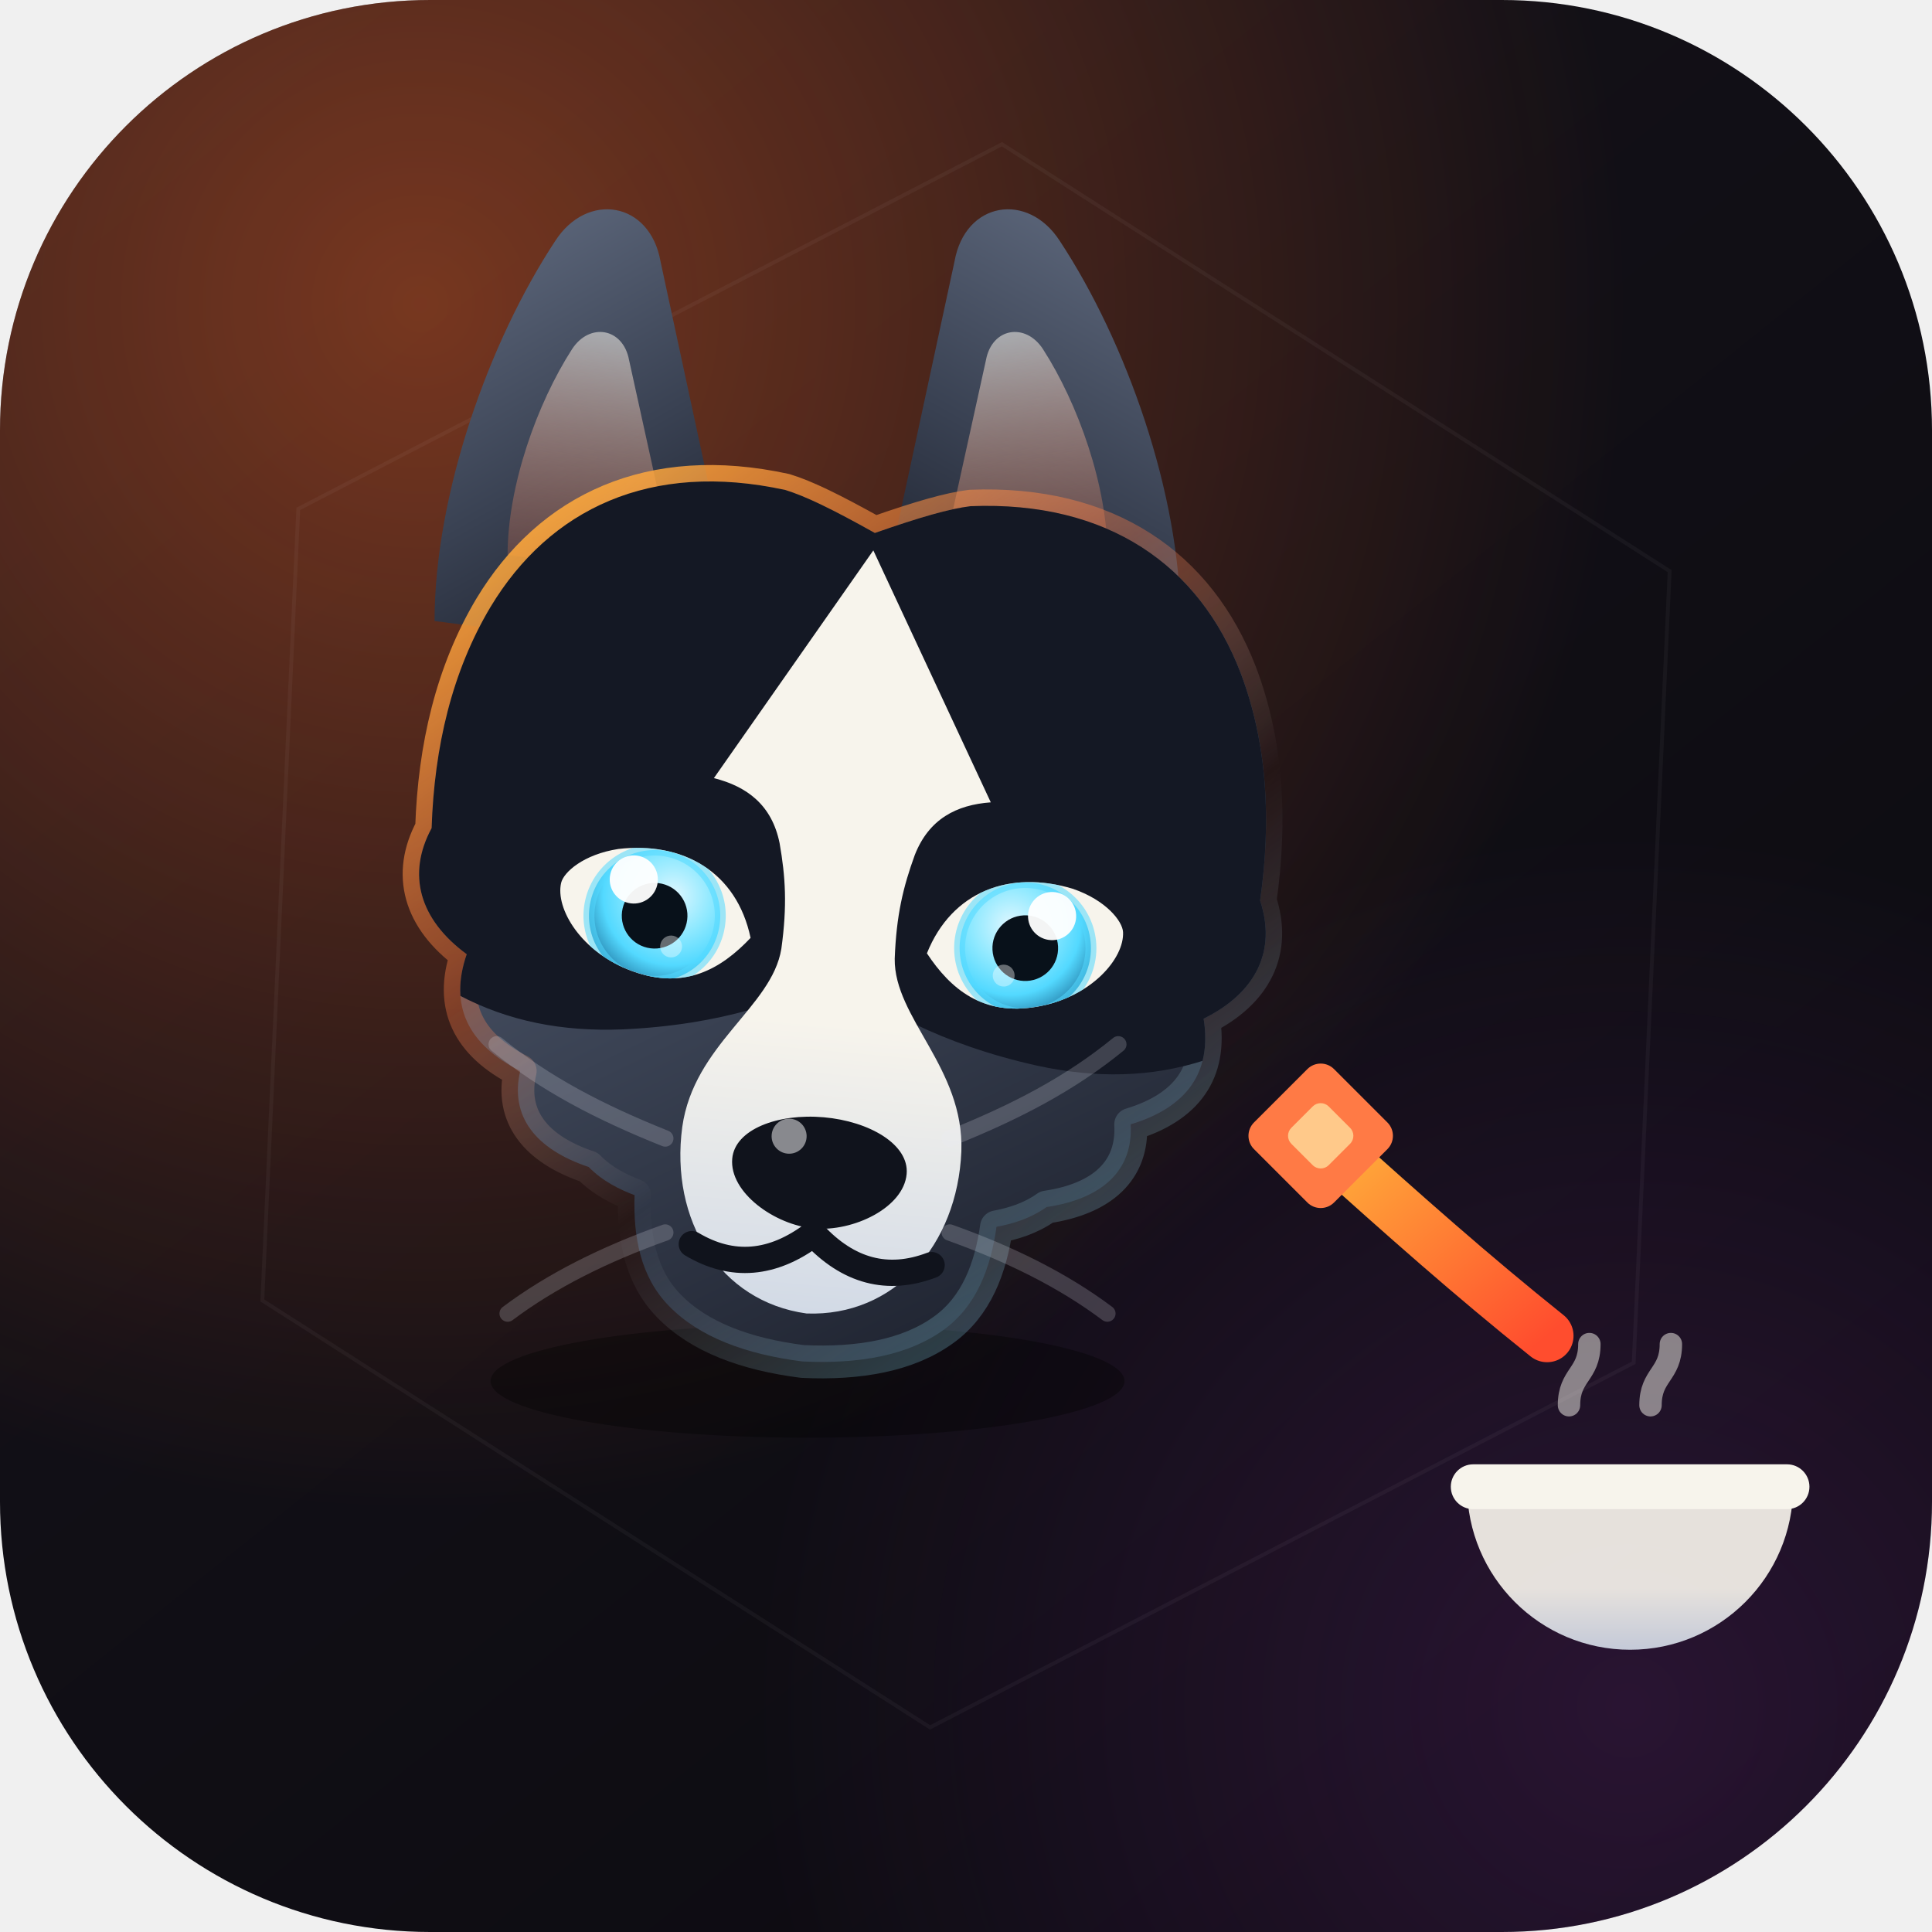
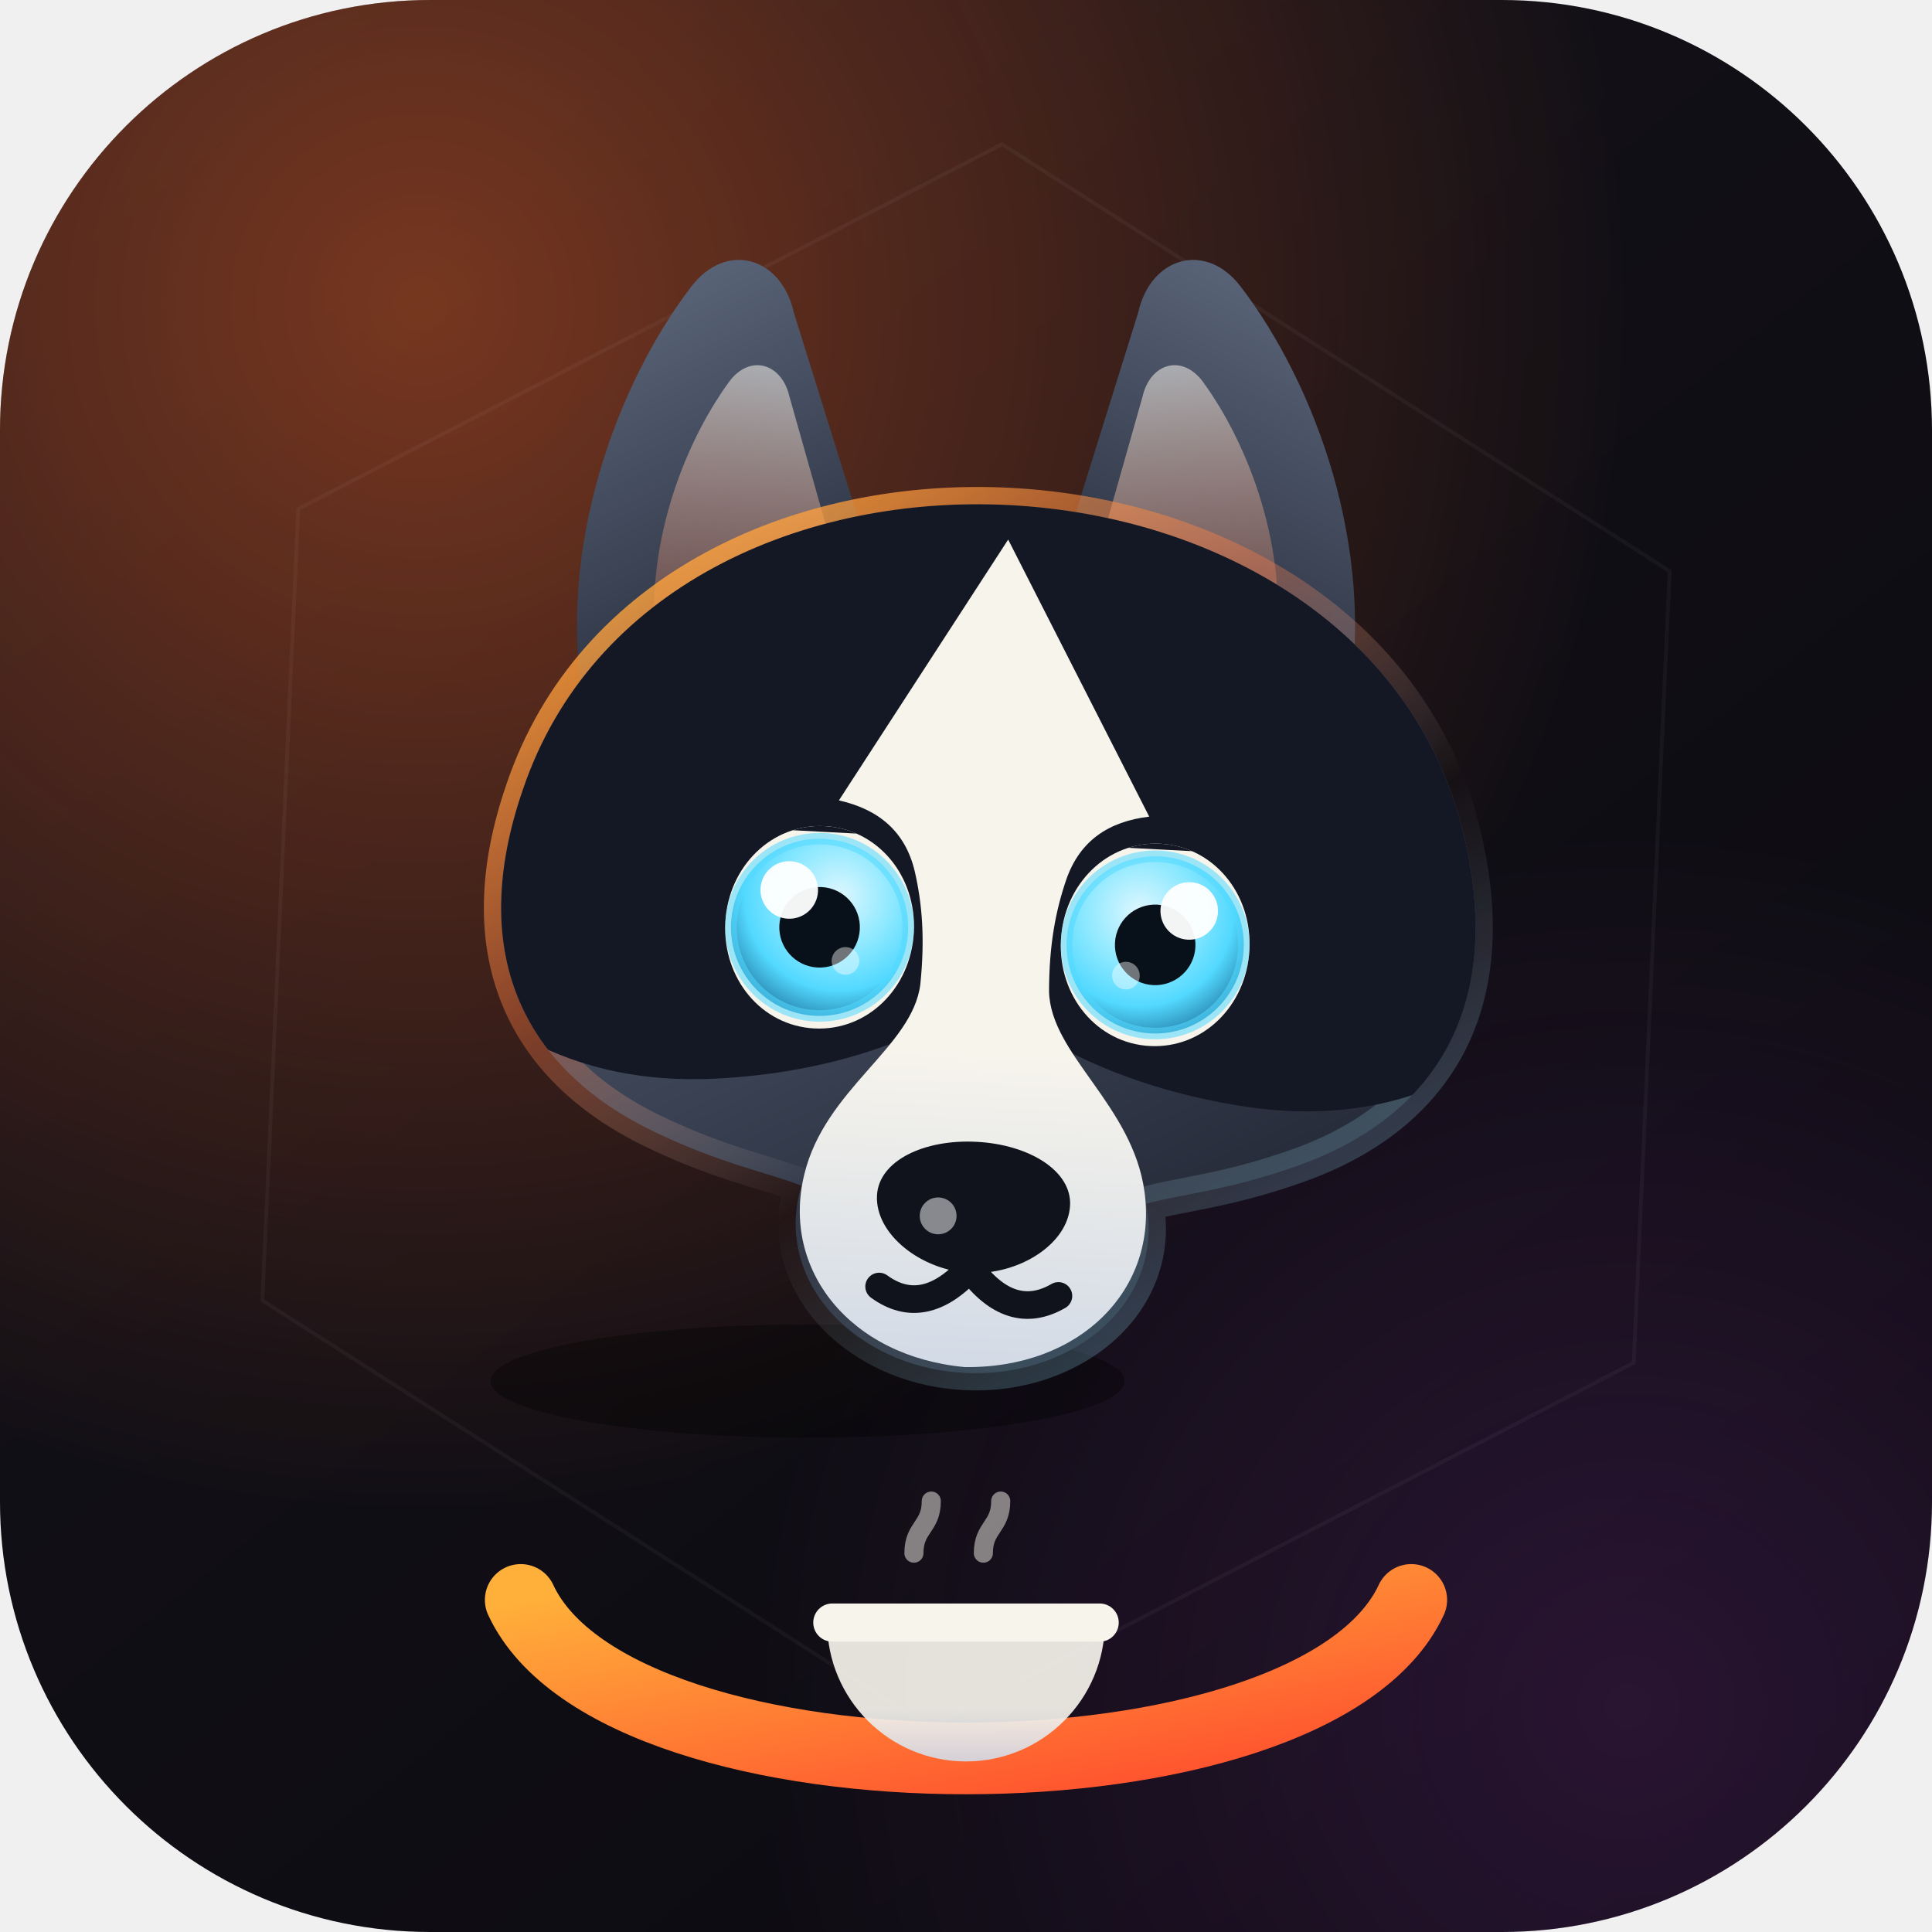
<svg xmlns="http://www.w3.org/2000/svg" viewBox="0 0 512 512" width="512" height="512" role="img" aria-label="FNM">
  <defs>
    <linearGradient id="tile" x1=".1" y1="0" x2=".9" y2="1">
      <stop offset="0" stop-color="#16131A" />
      <stop offset="1" stop-color="#0B0A10" />
    </linearGradient>
    <radialGradient id="ember" cx=".22" cy=".16" r=".62">
      <stop offset="0" stop-color="#FF6A2A" stop-opacity=".42" />
      <stop offset="1" stop-color="#FF6A2A" stop-opacity="0" />
    </radialGradient>
    <radialGradient id="plum" cx=".84" cy=".88" r=".45">
      <stop offset="0" stop-color="#AE3EC9" stop-opacity=".18" />
      <stop offset="1" stop-color="#AE3EC9" stop-opacity="0" />
    </radialGradient>
    <linearGradient id="coat" x1=".22" y1="0" x2=".8" y2="1">
      <stop offset="0" stop-color="#5A6478" />
      <stop offset=".52" stop-color="#394152" />
      <stop offset="1" stop-color="#1B1F2B" />
    </linearGradient>
    <linearGradient id="blaze" x1=".5" y1="0" x2=".5" y2="1">
      <stop offset="0" stop-color="#F7F4EC" />
      <stop offset=".62" stop-color="#F7F4EC" />
      <stop offset="1" stop-color="#D2DAE6" />
    </linearGradient>
    <radialGradient id="iris" cx=".40" cy=".32" r=".78">
      <stop offset="0" stop-color="#DFF7FF" />
      <stop offset=".38" stop-color="#8FE9FF" />
      <stop offset=".68" stop-color="#53D9FF" />
      <stop offset="1" stop-color="#1B6C97" />
    </radialGradient>
    <linearGradient id="earin" x1=".5" y1="1" x2=".5" y2="0">
      <stop offset="0" stop-color="#FF7A45" stop-opacity=".22" />
      <stop offset="1" stop-color="#F7F4EC" stop-opacity=".55" />
    </linearGradient>
    <linearGradient id="rim" x1=".10" y1="0" x2=".92" y2="1">
      <stop offset="0" stop-color="#FFB03A" stop-opacity=".95" />
      <stop offset=".36" stop-color="#FF7A45" stop-opacity=".34" />
      <stop offset=".60" stop-color="#FFFFFF" stop-opacity="0" />
      <stop offset="1" stop-color="#53D9FF" stop-opacity=".36" />
    </linearGradient>
    <linearGradient id="tug" x1="0" y1="0" x2="1" y2="1">
      <stop offset="0" stop-color="#FFB03A" />
      <stop offset="1" stop-color="#FF4D2E" />
    </linearGradient>
    <clipPath id="hd">
-       <path d="M60 39.4 C64 37.6 66.6 36.6 68.5 36.2 C81 34.6 89.8 39.8 94.4 49.2 C97.4 55.4 98.4 62.4 98 69.8 C99.9 74.2 98.4 78.2 93.8 81 C95 85.8 93 89.2 88 91.2 C88.6 95.4 86 98.2 81 99.4 C79.6 100.6 78 101.2 76.6 101.6 C76.4 105.4 75.4 109 72.6 111.4 C69.6 114 65.2 115.2 60 115.4 C54.8 115.2 50.4 114 47.4 111.4 C44.6 109 43.6 105.4 43.4 101.6 C42 101.2 40.4 100.6 39 99.4 C34 98.2 31.4 95.4 32 91.2 C27 89.2 25 85.8 26.2 81 C21.6 78.2 20.1 74.2 22 69.8 C21.6 62.4 22.6 55.4 25.6 49.2 C30.2 39.8 39 34.6 51.5 36.2 C53.4 36.6 56 37.6 60 39.4 Z" />
+       <path d="M60 33 C78 33 96 42 101 60 C105 74 100 84 88 89 C82 91.5 78 92 75 93 C76.5 99 73 105 66 107.5 C64 108.2 62 108.5 60 108.5 C58 108.5 56 108.2 54 107.5 C47 105 43.5 99 45 93 C42 92 38 91.5 32 89 C20 84 15 74 19 60 C24 42 42 33 60 33 Z" />
    </clipPath>
    <clipPath id="ec">
-       <path d="M-9 0 C-6.4 -5.6 -1 -7.2 4.6 -5.2 C7.6 -4 9 -2 9 -1 C9 1.4 5.8 4.8 .8 5.4 C-4.2 6 -7 3.4 -9 0 Z" />
+       <path d="M0 -8.8 C4.6 -8.8 8.2 -4.9 8.2 0 C8.2 4.9 4.6 8.8 0 8.8 C-4.6 8.8 -8.2 4.9 -8.2 0 C-8.2 -4.9 -4.6 -8.8 0 -8.8 Z" />
    </clipPath>
  </defs>
  <rect width="512" height="512" rx="114" fill="url(#tile)" />
  <rect width="512" height="512" rx="114" fill="url(#ember)" />
  <rect width="512" height="512" rx="114" fill="url(#plum)" />
  <g transform="rotate(2.6 256 248)" fill="none" stroke="#FFFFFF" stroke-opacity=".04" stroke-width="1">
    <path d="M256 38 L437.9 143 L437.9 353 L256 458 L74.1 353 L74.1 143 Z" />
  </g>
  <ellipse cx="214" cy="366" rx="84" ry="15" fill="#000000" opacity=".34" />
-   <g transform="translate(214 206) scale(2.9) translate(-60 -62)">
+   <g transform="translate(256 222) scale(3.05) translate(-60 -62)">
    <g transform="rotate(11 34.5 50.2)">
-       <path d="M25.6 49.4 C23.4 38 25.6 23.4 29.8 13.2 C31.8 8.2 37.6 8 39.6 13.2 L51.5 41 C53.3 44.8 50.4 49.2 46.1 48.1 Z" fill="url(#coat)" />
-       <path d="M31 42.2 C29.8 36 31 28.1 33.2 22.6 C34.3 19.9 37.4 19.8 38.5 22.6 L45 37.6 C45.9 39.7 44.4 42.1 42 41.5 Z" fill="url(#earin)" />
+       <path d="M27 52 C22 39 24.5 24 29.2 14.5 C31.4 10 36.4 10.4 38.4 15 L53.5 43 C55.6 47.4 52.4 52.6 47.6 51.2 Z" fill="url(#coat)" />
+       <path d="M32.4 46.6 C29.4 37.6 31.2 28 34 22 C35.3 19.2 38.2 19.5 39.4 22.2 L48.4 40 C49.6 42.7 47.7 45.8 44.9 45 Z" fill="url(#earin)" />
    </g>
    <g transform="scale(-1,1) translate(-120,0)">
      <g transform="rotate(11 34.5 50.2)">
-         <path d="M25.6 49.4 C23.4 38 25.6 23.4 29.8 13.2 C31.8 8.2 37.6 8 39.6 13.2 L51.5 41 C53.3 44.8 50.4 49.2 46.1 48.1 Z" fill="url(#coat)" />
-         <path d="M31 42.2 C29.8 36 31 28.1 33.2 22.6 C34.3 19.9 37.4 19.8 38.5 22.6 L45 37.6 C45.9 39.7 44.4 42.1 42 41.5 Z" fill="url(#earin)" />
+         <path d="M27 52 C22 39 24.5 24 29.2 14.5 C31.4 10 36.4 10.4 38.4 15 L53.5 43 C55.6 47.4 52.4 52.6 47.6 51.2 Z" fill="url(#coat)" />
+         <path d="M32.4 46.6 C29.4 37.6 31.2 28 34 22 C35.3 19.2 38.2 19.5 39.4 22.2 L48.4 40 C49.6 42.7 47.7 45.8 44.9 45 Z" fill="url(#earin)" />
      </g>
    </g>
-     <g transform="rotate(5 60 110)">
-       <path d="M60 39.4 C64 37.6 66.6 36.6 68.5 36.2 C81 34.6 89.8 39.8 94.4 49.2 C97.4 55.4 98.4 62.4 98 69.8 C99.9 74.2 98.4 78.2 93.8 81 C95 85.8 93 89.2 88 91.2 C88.6 95.4 86 98.2 81 99.4 C79.6 100.6 78 101.2 76.6 101.6 C76.4 105.4 75.4 109 72.6 111.4 C69.6 114 65.2 115.2 60 115.4 C54.8 115.2 50.4 114 47.4 111.4 C44.6 109 43.6 105.4 43.4 101.6 C42 101.2 40.4 100.6 39 99.4 C34 98.2 31.4 95.4 32 91.2 C27 89.2 25 85.8 26.2 81 C21.6 78.2 20.1 74.2 22 69.8 C21.6 62.4 22.6 55.4 25.6 49.2 C30.2 39.8 39 34.6 51.5 36.2 C53.4 36.6 56 37.6 60 39.4 Z" fill="url(#coat)" />
-       <path d="M60 39.4 C64 37.6 66.6 36.6 68.5 36.2 C81 34.6 89.8 39.8 94.4 49.2 C97.4 55.4 98.4 62.4 98 69.8 C99.9 74.2 98.4 78.2 93.8 81 C95 85.8 93 89.2 88 91.2 C88.6 95.4 86 98.2 81 99.4 C79.6 100.6 78 101.2 76.6 101.6 C76.4 105.4 75.4 109 72.6 111.4 C69.6 114 65.2 115.2 60 115.4 C54.8 115.2 50.4 114 47.4 111.4 C44.6 109 43.6 105.4 43.4 101.6 C42 101.2 40.4 100.6 39 99.4 C34 98.2 31.4 95.4 32 91.2 C27 89.2 25 85.8 26.2 81 C21.6 78.2 20.1 74.2 22 69.8 C21.6 62.4 22.6 55.4 25.6 49.2 C30.2 39.8 39 34.6 51.5 36.2 C53.4 36.6 56 37.6 60 39.4 Z" fill="none" stroke="url(#rim)" stroke-width="3" stroke-linejoin="round" />
-       <path clip-path="url(#hd)" fill="#141824" d="M12 24 L108 24 L108 74 C99 84.5 90 88 79 86.6 C70 85.4 64 82.6 60 80 C56 82.6 50 85.4 41 86.6 C30 88 21 84.5 12 74 Z" />
-       <path fill="url(#blaze)" d="M60 41 L72.7 63 C69.6 63.5 67.2 65 66.2 68.4 C65.4 71.4 65 74 65.2 78 C65.6 83.4 72.4 87.4 72.8 95 C73.2 103.6 68 110.6 60 111 C52 110.6 46.8 103.6 47.2 95 C47.6 87.4 54.4 83.4 54.8 78 C55 74 54.6 71.4 53.8 68.4 C52.8 65 50.4 63.5 47.3 63 Z" />
-       <g transform="rotate(-8 77 76) translate(77 76)">
-         <path d="M-9 0 C-6.4 -5.6 -1 -7.2 4.6 -5.2 C7.6 -4 9 -2 9 -1 C9 1.4 5.8 4.8 .8 5.4 C-4.2 6 -7 3.4 -9 0 Z" fill="#F7F4EC" />
+     <g transform="rotate(3 60 106)">
+       <path d="M60 33 C78 33 96 42 101 60 C105 74 100 84 88 89 C82 91.5 78 92 75 93 C76.5 99 73 105 66 107.5 C64 108.2 62 108.5 60 108.5 C58 108.5 56 108.2 54 107.5 C47 105 43.5 99 45 93 C42 92 38 91.5 32 89 C20 84 15 74 19 60 C24 42 42 33 60 33 Z" fill="url(#coat)" />
+       <path d="M60 33 C78 33 96 42 101 60 C105 74 100 84 88 89 C82 91.5 78 92 75 93 C76.5 99 73 105 66 107.5 C64 108.2 62 108.5 60 108.5 C58 108.5 56 108.2 54 107.5 C47 105 43.5 99 45 93 C42 92 38 91.5 32 89 C20 84 15 74 19 60 C24 42 42 33 60 33 Z" fill="none" stroke="url(#rim)" stroke-width="3" stroke-linejoin="round" />
+       <path clip-path="url(#hd)" fill="#141824" d="M8 20 L112 20 L112 71 C104 81.5 94 85.5 82 84 C72 82.8 65 79.4 60 75.8 C55 79.4 48 82.8 38 84 C26 85.5 16 81.5 8 71 Z" />
+       <path fill="url(#blaze)" d="M60 36 L73.5 59.4 C70 60 67.6 61.8 66.6 65.2 C65.8 68 65.4 71 65.6 75 C66 80.5 73.4 84.5 74.8 92 C76.4 100.4 70 107.6 60 108 C50 107.6 43.6 100.4 45.2 92 C46.6 84.5 54 80.5 54.4 75 C54.6 71 54.2 68 53.4 65.2 C52.4 61.8 50 60 46.5 59.4 Z" />
+       <g transform="translate(74.6 70.5)">
+         <path d="M0 -8.8 C4.6 -8.8 8.2 -4.9 8.2 0 C8.2 4.9 4.6 8.8 0 8.8 C-4.6 8.8 -8.2 4.9 -8.2 0 C-8.2 -4.9 -4.6 -8.8 0 -8.8 Z" fill="#F7F4EC" />
        <g clip-path="url(#ec)">
-           <circle r="6" fill="url(#iris)" stroke="#53D9FF" stroke-opacity=".55" stroke-width="1" />
-           <circle r="3" fill="#08111A" />
-           <circle cx="2.6" cy="-2.8" r="2.2" fill="#FFFFFF" opacity=".95" />
-           <circle cx="-2.1" cy="2.4" r="1" fill="#FFFFFF" opacity=".38" />
+           <circle r="7.7" fill="url(#iris)" stroke="#53D9FF" stroke-opacity=".55" stroke-width="1" />
+           <circle r="3.5" fill="#08111A" />
+           <circle cx="2.8" cy="-3.1" r="2.5" fill="#FFFFFF" opacity=".95" />
+           <circle cx="-2.4" cy="2.8" r="1.2" fill="#FFFFFF" opacity=".42" />
        </g>
        <g clip-path="url(#ec)">
-           <rect x="-10" y="-9.5" width="20" height="1.32" fill="#141824" />
+           <rect x="-9.4" y="-9.8" width="18.8" height="1.5" fill="#141824" />
        </g>
      </g>
-       <g transform="translate(120,0) scale(-1,1) rotate(-8 77 76) translate(77 76)">
-         <path d="M-9 0 C-6.4 -5.6 -1 -7.2 4.6 -5.2 C7.6 -4 9 -2 9 -1 C9 1.4 5.8 4.8 .8 5.4 C-4.2 6 -7 3.4 -9 0 Z" fill="#F7F4EC" />
+       <g transform="translate(120,0) scale(-1,1) translate(74.6 70.5)">
+         <path d="M0 -8.8 C4.6 -8.8 8.2 -4.9 8.2 0 C8.2 4.9 4.6 8.8 0 8.8 C-4.6 8.8 -8.2 4.9 -8.2 0 C-8.2 -4.9 -4.6 -8.8 0 -8.8 Z" fill="#F7F4EC" />
        <g clip-path="url(#ec)">
-           <circle r="6" fill="url(#iris)" stroke="#53D9FF" stroke-opacity=".55" stroke-width="1" />
-           <circle r="3" fill="#08111A" />
-           <circle cx="2.6" cy="-2.8" r="2.2" fill="#FFFFFF" opacity=".95" />
-           <circle cx="-2.1" cy="2.4" r="1" fill="#FFFFFF" opacity=".38" />
+           <circle r="7.7" fill="url(#iris)" stroke="#53D9FF" stroke-opacity=".55" stroke-width="1" />
+           <circle r="3.5" fill="#08111A" />
+           <circle cx="2.8" cy="-3.1" r="2.5" fill="#FFFFFF" opacity=".95" />
+           <circle cx="-2.4" cy="2.8" r="1.2" fill="#FFFFFF" opacity=".42" />
        </g>
        <g clip-path="url(#ec)">
-           <rect x="-10" y="-9.5" width="20" height="1.32" fill="#141824" />
+           <rect x="-9.4" y="-9.8" width="18.8" height="1.5" fill="#141824" />
        </g>
      </g>
-       <path fill="#10131C" d="M60 93 C64.2 93 68 94.8 68 97.5 C68 100.6 63.6 103.2 60 103.2 C56.4 103.2 52 100.6 52 97.5 C52 94.8 55.8 93 60 93 Z" />
+       <path fill="#10131C" d="M60 88.4 C64.6 88.4 68.4 90.5 68.4 93.5 C68.4 96.9 64.2 99.8 60 99.8 C55.8 99.8 51.6 96.9 51.6 93.5 C51.6 90.5 55.4 88.4 60 88.4 Z" />
      <circle cx="57" cy="95" r="1.6" fill="#FFFFFF" opacity=".5" />
      <g fill="none" stroke="#10131C" stroke-width="2.4" stroke-linecap="round">
-         <path d="M60 103.7 Q54.8 108.4 49 105.6" />
-         <path d="M60 103.7 Q65.2 108.4 71 105.6" />
+         <path d="M60 99.4 Q56.2 104 52.2 101.4" />
+         <path d="M60 99.4 Q63.8 104 67.8 101.4" />
      </g>
    </g>
-     <g fill="none" stroke="#EBEBF5" stroke-opacity=".2" stroke-width="1.5" stroke-linecap="round">
-       <path d="M47 95 C41 92.6 36 90 31.6 86.4" />
-       <path d="M47 103.6 C41.4 105.6 36.6 108 32.6 111" />
-       <path d="M73 95 C79 92.6 84 90 88.4 86.4" />
-       <path d="M73 103.6 C78.6 105.6 83.4 108 87.4 111" />
-     </g>
  </g>
-   <path d="M352 304 C372 322 390 338 410 354" stroke="url(#tug)" stroke-width="14" stroke-linecap="round" fill="none" />
-   <rect x="335" y="286" width="30" height="30" rx="5" transform="rotate(45 350 301)" fill="#FF7A45" />
-   <rect x="343" y="294" width="14" height="14" rx="3" transform="rotate(45 350 301)" fill="#FFC98A" />
-   <g transform="translate(432 394) scale(5.4) translate(-12 -12)">
+   <path d="M138 424 C164 480 348 480 374 424" stroke="url(#tug)" stroke-width="19" stroke-linecap="round" fill="none" />
+   <g transform="translate(256 430) scale(4.6) translate(-12 -12)">
    <path d="M4 12a8 8 0 0 0 16 0z" fill="url(#blaze)" fill-opacity=".92" />
    <rect x="3.2" y="10.9" width="17.6" height="2.2" rx="1.1" fill="#F7F4EC" />
    <path d="M9 8c0-1.5 1-1.5 1-3M13 8c0-1.5 1-1.5 1-3" fill="none" stroke="#F7F4EC" stroke-opacity=".5" stroke-width="1.1" stroke-linecap="round" />
  </g>
</svg>
